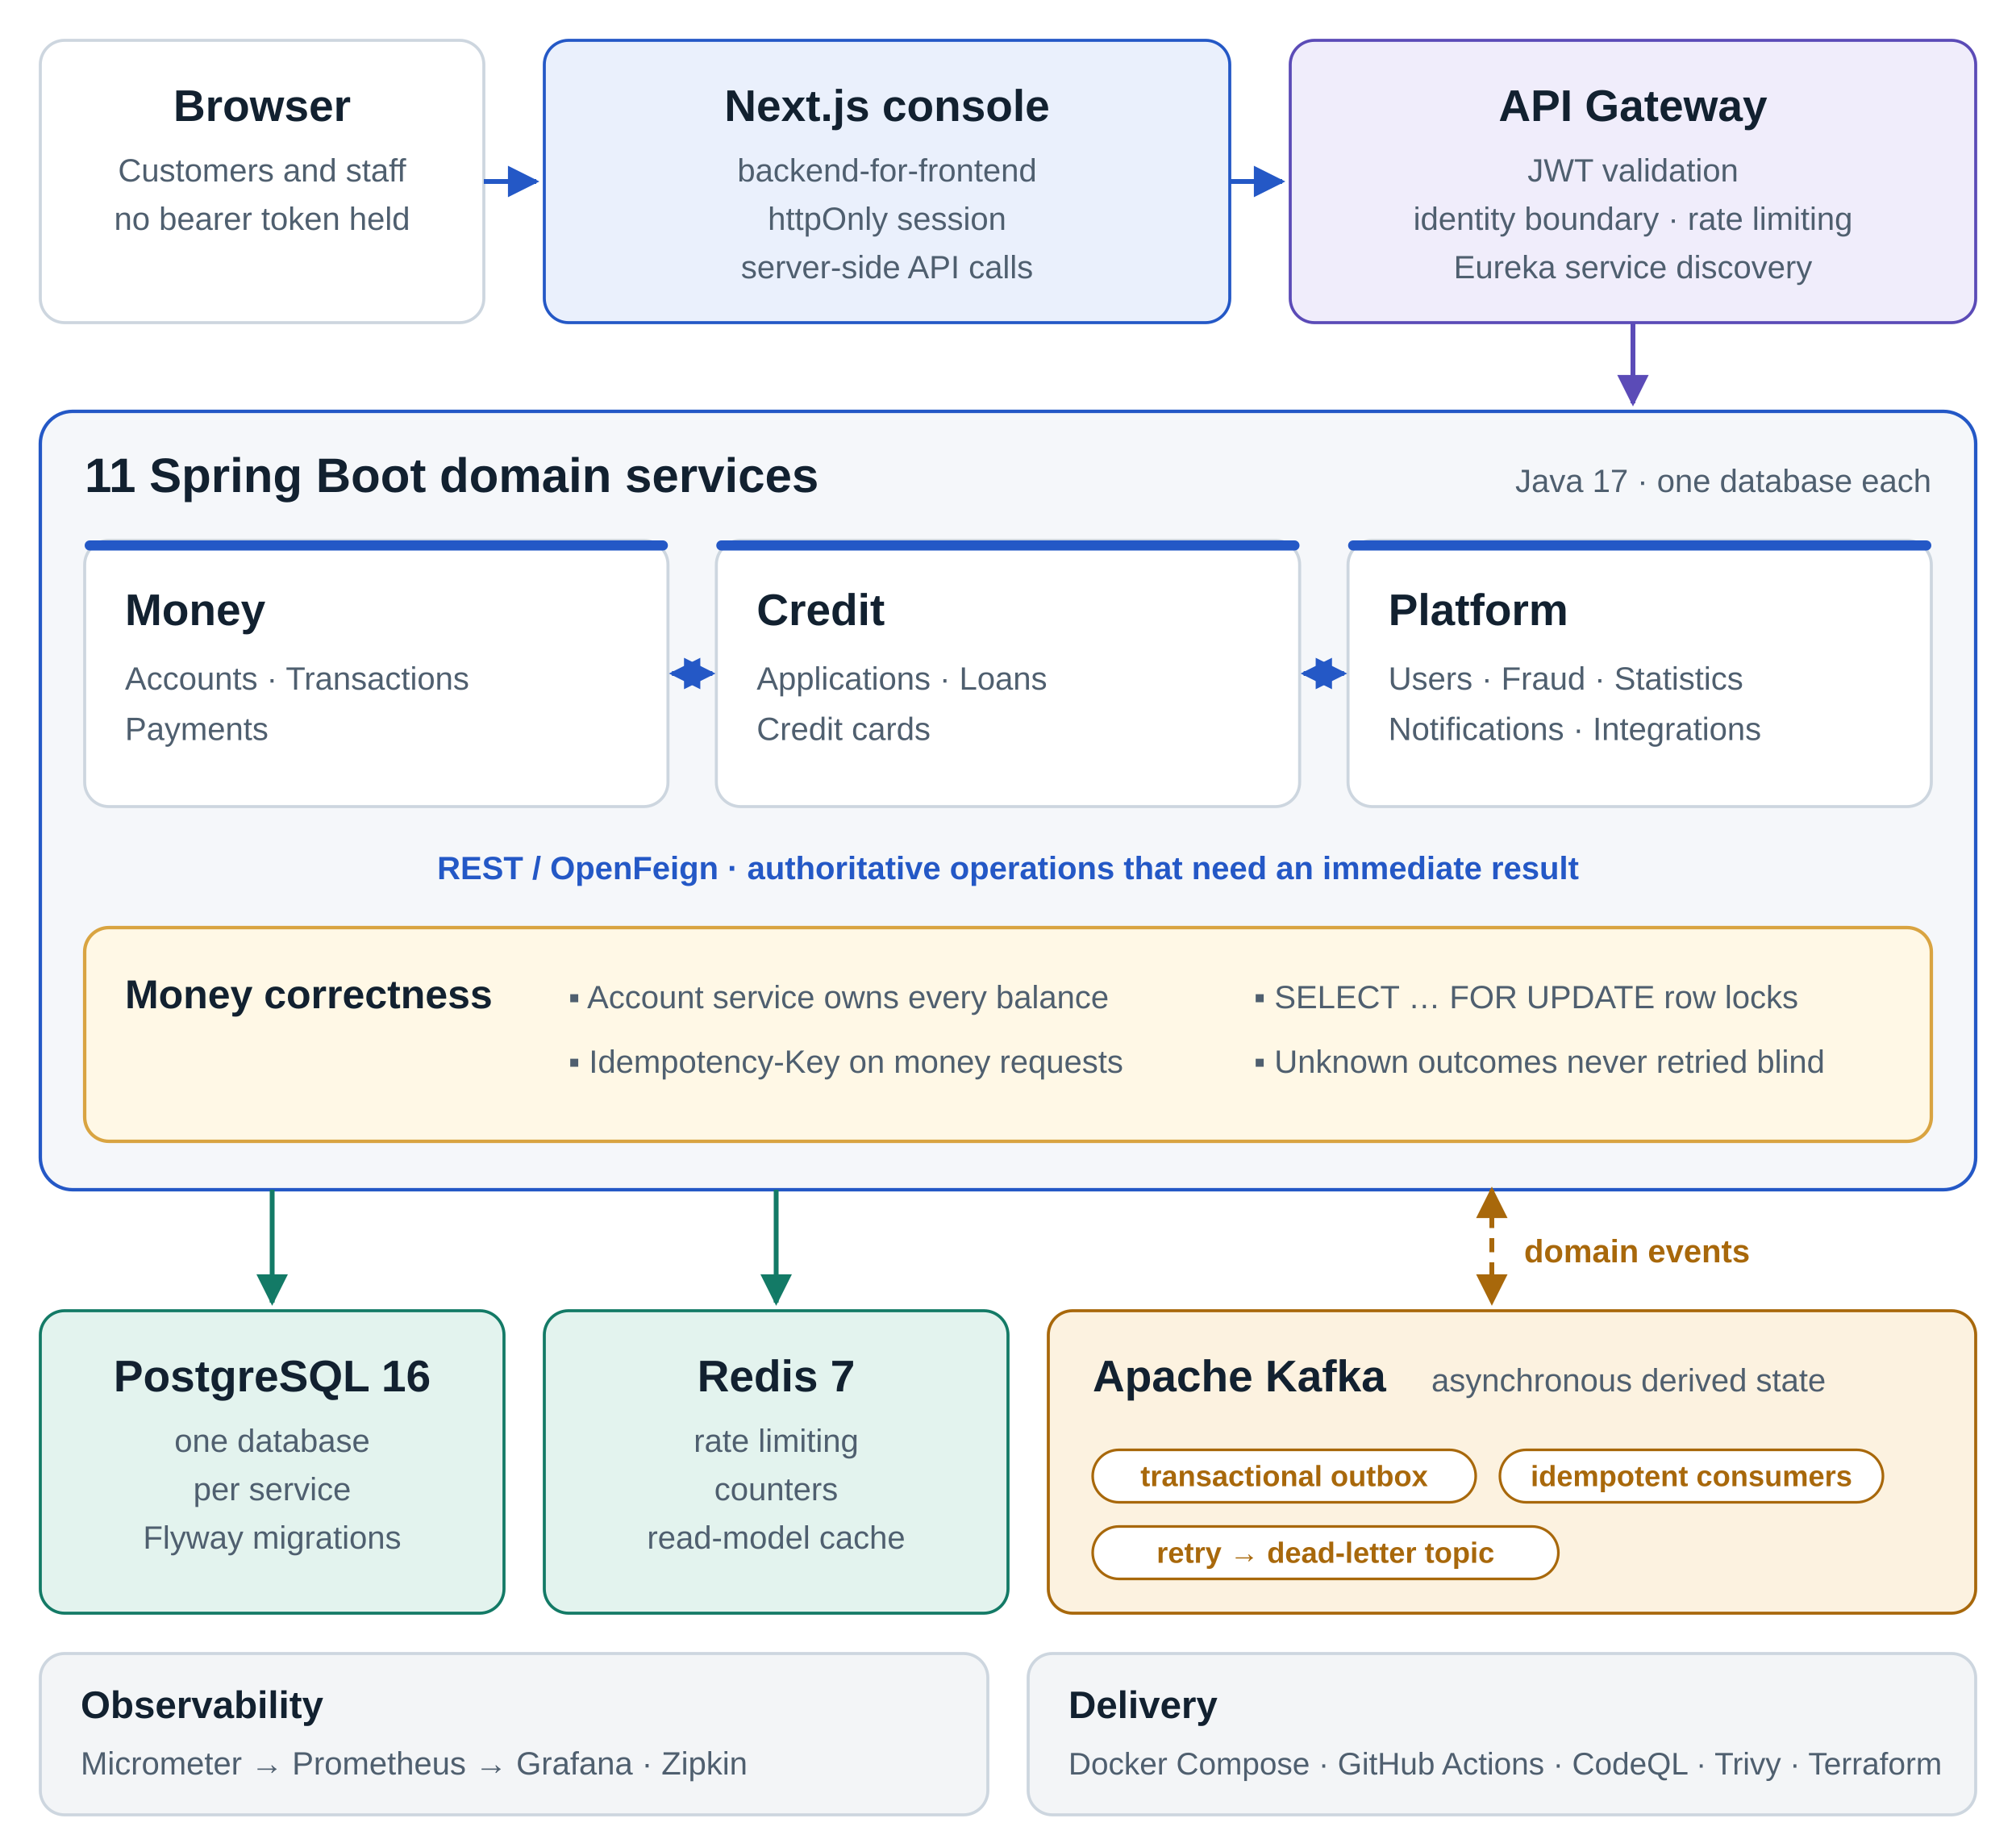
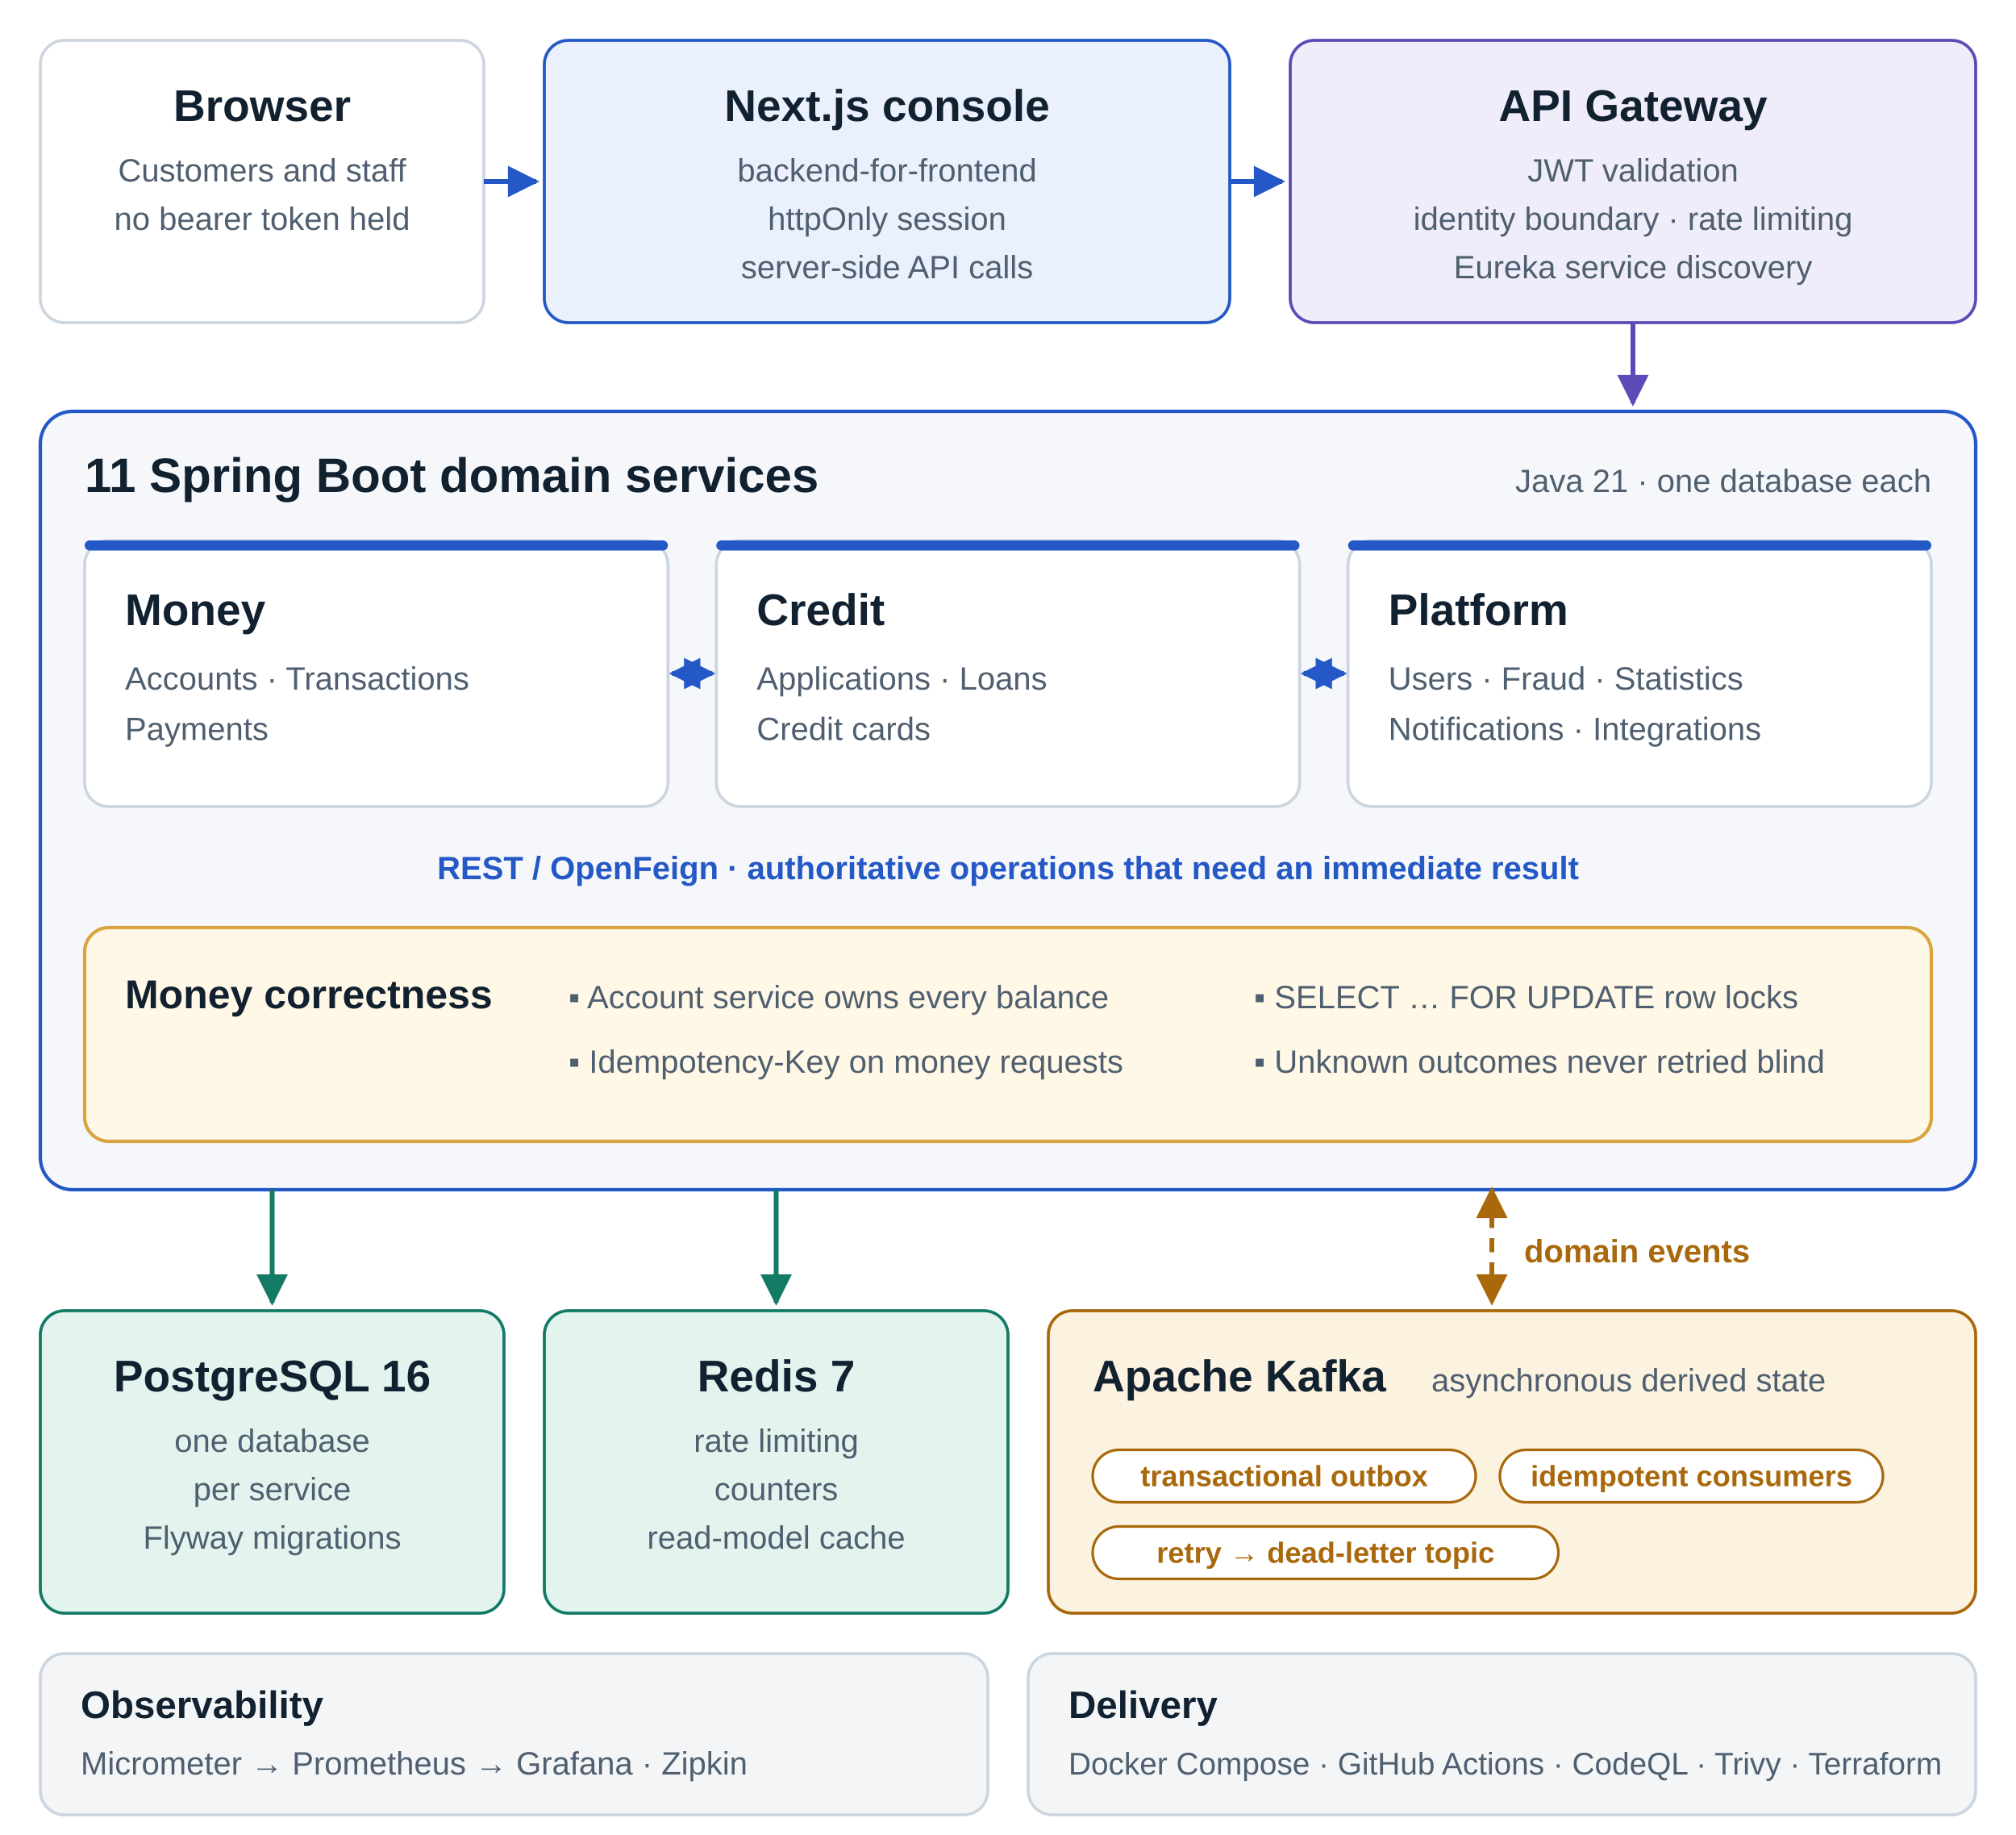
<svg xmlns="http://www.w3.org/2000/svg" viewBox="0 0 1000 910" width="1000" height="910" role="img" aria-label="Northbank high-level architecture">
  <defs>
    <marker id="m-5b4bb7" viewBox="0 0 10 10" refX="9" refY="5" markerWidth="6.5" markerHeight="6.5" orient="auto-start-reverse">
      <path d="M0,0 L10,5 L0,10 z" fill="#5b4bb7" />
    </marker>
-     <marker id="m-a8680b" viewBox="0 0 10 10" refX="9" refY="5" markerWidth="6.5" markerHeight="6.5" orient="auto-start-reverse">
-       <path d="M0,0 L10,5 L0,10 z" fill="#a8680b" />
+     <marker id="m-5a6b7b" viewBox="0 0 10 10" refX="9" refY="5" markerWidth="6.5" markerHeight="6.5" orient="auto-start-reverse">
+       <path d="M0,0 L10,5 L0,10 z" fill="#5a6b7b" />
    </marker>
    <marker id="m-137a66" viewBox="0 0 10 10" refX="9" refY="5" markerWidth="6.5" markerHeight="6.5" orient="auto-start-reverse">
      <path d="M0,0 L10,5 L0,10 z" fill="#137a66" />
    </marker>
+     <marker id="m-a8680b" viewBox="0 0 10 10" refX="9" refY="5" markerWidth="6.5" markerHeight="6.5" orient="auto-start-reverse">
+       <path d="M0,0 L10,5 L0,10 z" fill="#a8680b" />
+     </marker>
    <marker id="m-2458c6" viewBox="0 0 10 10" refX="9" refY="5" markerWidth="6.5" markerHeight="6.5" orient="auto-start-reverse">
      <path d="M0,0 L10,5 L0,10 z" fill="#2458c6" />
-     </marker>
-     <marker id="m-5a6b7b" viewBox="0 0 10 10" refX="9" refY="5" markerWidth="6.5" markerHeight="6.5" orient="auto-start-reverse">
-       <path d="M0,0 L10,5 L0,10 z" fill="#5a6b7b" />
    </marker>
  </defs>
  <rect width="1000" height="910" fill="#ffffff" />
  <rect x="20" y="20" width="220" height="140" rx="12" fill="#ffffff" stroke="#cdd6df" stroke-width="1.5" />
  <text x="130.0" y="60" font-family="Segoe UI, -apple-system, Helvetica Neue, Arial, sans-serif" font-size="22" font-weight="700" fill="#122130" text-anchor="middle">Browser</text>
  <text x="130.0" y="90" font-family="Segoe UI, -apple-system, Helvetica Neue, Arial, sans-serif" font-size="16" font-weight="400" fill="#4f5f6f" text-anchor="middle">Customers and staff</text>
  <text x="130.0" y="114" font-family="Segoe UI, -apple-system, Helvetica Neue, Arial, sans-serif" font-size="16" font-weight="400" fill="#4f5f6f" text-anchor="middle">no bearer token held</text>
  <rect x="270" y="20" width="340" height="140" rx="12" fill="#eaf0fc" stroke="#2458c6" stroke-width="1.5" />
  <text x="440.0" y="60" font-family="Segoe UI, -apple-system, Helvetica Neue, Arial, sans-serif" font-size="22" font-weight="700" fill="#122130" text-anchor="middle">Next.js console</text>
  <text x="440.0" y="90" font-family="Segoe UI, -apple-system, Helvetica Neue, Arial, sans-serif" font-size="16" font-weight="400" fill="#4f5f6f" text-anchor="middle">backend-for-frontend</text>
  <text x="440.0" y="114" font-family="Segoe UI, -apple-system, Helvetica Neue, Arial, sans-serif" font-size="16" font-weight="400" fill="#4f5f6f" text-anchor="middle">httpOnly session</text>
  <text x="440.0" y="138" font-family="Segoe UI, -apple-system, Helvetica Neue, Arial, sans-serif" font-size="16" font-weight="400" fill="#4f5f6f" text-anchor="middle">server-side API calls</text>
  <rect x="640" y="20" width="340" height="140" rx="12" fill="#f0edfb" stroke="#5b4bb7" stroke-width="1.5" />
  <text x="810.0" y="60" font-family="Segoe UI, -apple-system, Helvetica Neue, Arial, sans-serif" font-size="22" font-weight="700" fill="#122130" text-anchor="middle">API Gateway</text>
  <text x="810.0" y="90" font-family="Segoe UI, -apple-system, Helvetica Neue, Arial, sans-serif" font-size="16" font-weight="400" fill="#4f5f6f" text-anchor="middle">JWT validation</text>
  <text x="810.0" y="114" font-family="Segoe UI, -apple-system, Helvetica Neue, Arial, sans-serif" font-size="16" font-weight="400" fill="#4f5f6f" text-anchor="middle">identity boundary · rate limiting</text>
  <text x="810.0" y="138" font-family="Segoe UI, -apple-system, Helvetica Neue, Arial, sans-serif" font-size="16" font-weight="400" fill="#4f5f6f" text-anchor="middle">Eureka service discovery</text>
  <line x1="240" y1="90.0" x2="266" y2="90.0" stroke="#2458c6" stroke-width="2.4" marker-end="url(#m-2458c6)" />
  <line x1="610" y1="90.0" x2="636" y2="90.0" stroke="#2458c6" stroke-width="2.4" marker-end="url(#m-2458c6)" />
  <line x1="810" y1="160" x2="810" y2="200" stroke="#5b4bb7" stroke-width="2.4" marker-end="url(#m-5b4bb7)" />
  <rect x="20" y="204" width="960" height="386" rx="16" fill="#f5f7fa" stroke="#2458c6" stroke-width="1.7" />
  <text x="42" y="244" font-family="Segoe UI, -apple-system, Helvetica Neue, Arial, sans-serif" font-size="24" font-weight="700" fill="#122130" text-anchor="start">11 Spring Boot domain services</text>
-   <text x="958" y="244" font-family="Segoe UI, -apple-system, Helvetica Neue, Arial, sans-serif" font-size="16" font-weight="500" fill="#4f5f6f" text-anchor="end">Java 17 · one database each</text>
+   <text x="958" y="244" font-family="Segoe UI, -apple-system, Helvetica Neue, Arial, sans-serif" font-size="16" font-weight="500" fill="#4f5f6f" text-anchor="end">Java 21 · one database each</text>
  <rect x="42.0" y="268" width="289.333" height="132" rx="12" fill="#ffffff" stroke="#cdd6df" stroke-width="1.5" />
  <rect x="42.0" y="268" width="289.3" height="5" rx="2.5" fill="#2458c6" />
  <text x="62.0" y="310" font-family="Segoe UI, -apple-system, Helvetica Neue, Arial, sans-serif" font-size="22" font-weight="700" fill="#122130" text-anchor="start">Money</text>
  <text x="62.0" y="342" font-family="Segoe UI, -apple-system, Helvetica Neue, Arial, sans-serif" font-size="16" font-weight="400" fill="#4f5f6f" text-anchor="start">Accounts · Transactions</text>
  <text x="62.0" y="367" font-family="Segoe UI, -apple-system, Helvetica Neue, Arial, sans-serif" font-size="16" font-weight="400" fill="#4f5f6f" text-anchor="start">Payments</text>
  <rect x="355.333" y="268" width="289.333" height="132" rx="12" fill="#ffffff" stroke="#cdd6df" stroke-width="1.5" />
  <rect x="355.3" y="268" width="289.3" height="5" rx="2.5" fill="#2458c6" />
  <text x="375.333" y="310" font-family="Segoe UI, -apple-system, Helvetica Neue, Arial, sans-serif" font-size="22" font-weight="700" fill="#122130" text-anchor="start">Credit</text>
  <text x="375.333" y="342" font-family="Segoe UI, -apple-system, Helvetica Neue, Arial, sans-serif" font-size="16" font-weight="400" fill="#4f5f6f" text-anchor="start">Applications · Loans</text>
  <text x="375.333" y="367" font-family="Segoe UI, -apple-system, Helvetica Neue, Arial, sans-serif" font-size="16" font-weight="400" fill="#4f5f6f" text-anchor="start">Credit cards</text>
  <rect x="668.667" y="268" width="289.333" height="132" rx="12" fill="#ffffff" stroke="#cdd6df" stroke-width="1.5" />
  <rect x="668.7" y="268" width="289.3" height="5" rx="2.5" fill="#2458c6" />
  <text x="688.667" y="310" font-family="Segoe UI, -apple-system, Helvetica Neue, Arial, sans-serif" font-size="22" font-weight="700" fill="#122130" text-anchor="start">Platform</text>
  <text x="688.667" y="342" font-family="Segoe UI, -apple-system, Helvetica Neue, Arial, sans-serif" font-size="16" font-weight="400" fill="#4f5f6f" text-anchor="start">Users · Fraud · Statistics</text>
  <text x="688.667" y="367" font-family="Segoe UI, -apple-system, Helvetica Neue, Arial, sans-serif" font-size="16" font-weight="400" fill="#4f5f6f" text-anchor="start">Notifications · Integrations</text>
  <line x1="333.333" y1="334.0" x2="353.333" y2="334.0" stroke="#2458c6" stroke-width="2.4" marker-end="url(#m-2458c6)" marker-start="url(#m-2458c6)" />
  <line x1="646.667" y1="334.0" x2="666.667" y2="334.0" stroke="#2458c6" stroke-width="2.4" marker-end="url(#m-2458c6)" marker-start="url(#m-2458c6)" />
  <text x="500.0" y="436" font-family="Segoe UI, -apple-system, Helvetica Neue, Arial, sans-serif" font-size="16" font-weight="600" fill="#2458c6" text-anchor="middle">REST / OpenFeign  ·  authoritative operations that need an immediate result</text>
  <rect x="42" y="460" width="916" height="106" rx="12" fill="#fff8e6" stroke="#d9a441" stroke-width="1.7" />
  <text x="62" y="500" font-family="Segoe UI, -apple-system, Helvetica Neue, Arial, sans-serif" font-size="20" font-weight="700" fill="#122130" text-anchor="start">Money correctness</text>
  <text x="282" y="500" font-family="Segoe UI, -apple-system, Helvetica Neue, Arial, sans-serif" font-size="16" font-weight="400" fill="#4f5f6f" text-anchor="start">▪ Account service owns every balance</text>
  <text x="622" y="500" font-family="Segoe UI, -apple-system, Helvetica Neue, Arial, sans-serif" font-size="16" font-weight="400" fill="#4f5f6f" text-anchor="start">▪ SELECT … FOR UPDATE row locks</text>
  <text x="282" y="532" font-family="Segoe UI, -apple-system, Helvetica Neue, Arial, sans-serif" font-size="16" font-weight="400" fill="#4f5f6f" text-anchor="start">▪ Idempotency-Key on money requests</text>
  <text x="622" y="532" font-family="Segoe UI, -apple-system, Helvetica Neue, Arial, sans-serif" font-size="16" font-weight="400" fill="#4f5f6f" text-anchor="start">▪ Unknown outcomes never retried blind</text>
  <rect x="20" y="650" width="230" height="150" rx="12" fill="#e3f3ee" stroke="#137a66" stroke-width="1.5" />
  <text x="135.0" y="690" font-family="Segoe UI, -apple-system, Helvetica Neue, Arial, sans-serif" font-size="22" font-weight="700" fill="#122130" text-anchor="middle">PostgreSQL 16</text>
  <text x="135.0" y="720" font-family="Segoe UI, -apple-system, Helvetica Neue, Arial, sans-serif" font-size="16" font-weight="400" fill="#4f5f6f" text-anchor="middle">one database</text>
  <text x="135.0" y="744" font-family="Segoe UI, -apple-system, Helvetica Neue, Arial, sans-serif" font-size="16" font-weight="400" fill="#4f5f6f" text-anchor="middle">per service</text>
  <text x="135.0" y="768" font-family="Segoe UI, -apple-system, Helvetica Neue, Arial, sans-serif" font-size="16" font-weight="400" fill="#4f5f6f" text-anchor="middle">Flyway migrations</text>
  <rect x="270" y="650" width="230" height="150" rx="12" fill="#e3f3ee" stroke="#137a66" stroke-width="1.5" />
  <text x="385.0" y="690" font-family="Segoe UI, -apple-system, Helvetica Neue, Arial, sans-serif" font-size="22" font-weight="700" fill="#122130" text-anchor="middle">Redis 7</text>
  <text x="385.0" y="720" font-family="Segoe UI, -apple-system, Helvetica Neue, Arial, sans-serif" font-size="16" font-weight="400" fill="#4f5f6f" text-anchor="middle">rate limiting</text>
  <text x="385.0" y="744" font-family="Segoe UI, -apple-system, Helvetica Neue, Arial, sans-serif" font-size="16" font-weight="400" fill="#4f5f6f" text-anchor="middle">counters</text>
  <text x="385.0" y="768" font-family="Segoe UI, -apple-system, Helvetica Neue, Arial, sans-serif" font-size="16" font-weight="400" fill="#4f5f6f" text-anchor="middle">read-model cache</text>
  <rect x="520" y="650" width="460" height="150" rx="12" fill="#fcf2e0" stroke="#a8680b" stroke-width="1.5" />
  <text x="542" y="690" font-family="Segoe UI, -apple-system, Helvetica Neue, Arial, sans-serif" font-size="22" font-weight="700" fill="#122130" text-anchor="start">Apache Kafka</text>
  <text x="710" y="690" font-family="Segoe UI, -apple-system, Helvetica Neue, Arial, sans-serif" font-size="16" font-weight="400" fill="#4f5f6f" text-anchor="start">asynchronous derived state</text>
  <rect x="542.0" y="719" width="190.0" height="26" rx="13" fill="#ffffff" stroke="#a8680b" stroke-width="1.3" />
  <text x="637.0" y="737" font-family="Segoe UI, -apple-system, Helvetica Neue, Arial, sans-serif" font-size="14.5" font-weight="600" fill="#a8680b" text-anchor="middle">transactional outbox</text>
  <rect x="744.0" y="719" width="190.0" height="26" rx="13" fill="#ffffff" stroke="#a8680b" stroke-width="1.3" />
  <text x="839.0" y="737" font-family="Segoe UI, -apple-system, Helvetica Neue, Arial, sans-serif" font-size="14.5" font-weight="600" fill="#a8680b" text-anchor="middle">idempotent consumers</text>
  <rect x="542.0" y="757" width="231.0" height="26" rx="13" fill="#ffffff" stroke="#a8680b" stroke-width="1.3" />
  <text x="657.5" y="775" font-family="Segoe UI, -apple-system, Helvetica Neue, Arial, sans-serif" font-size="14.5" font-weight="600" fill="#a8680b" text-anchor="middle">retry → dead-letter topic</text>
  <line x1="135" y1="590" x2="135" y2="646" stroke="#137a66" stroke-width="2.4" marker-end="url(#m-137a66)" />
  <line x1="385" y1="590" x2="385" y2="646" stroke="#137a66" stroke-width="2.4" marker-end="url(#m-137a66)" />
  <line x1="740" y1="590" x2="740" y2="646" stroke="#a8680b" stroke-width="2.4" stroke-dasharray="7 5" marker-end="url(#m-a8680b)" marker-start="url(#m-a8680b)" />
  <text x="756" y="626" font-family="Segoe UI, -apple-system, Helvetica Neue, Arial, sans-serif" font-size="16" font-weight="600" fill="#a8680b" text-anchor="start">domain events</text>
  <rect x="20.0" y="820" width="470.0" height="80" rx="12" fill="#f3f5f7" stroke="#cdd6df" stroke-width="1.5" />
  <text x="40.0" y="852" font-family="Segoe UI, -apple-system, Helvetica Neue, Arial, sans-serif" font-size="19" font-weight="700" fill="#122130" text-anchor="start">Observability</text>
  <text x="40.0" y="880" font-family="Segoe UI, -apple-system, Helvetica Neue, Arial, sans-serif" font-size="16" font-weight="400" fill="#4f5f6f" text-anchor="start">Micrometer → Prometheus → Grafana · Zipkin</text>
  <rect x="510.0" y="820" width="470.0" height="80" rx="12" fill="#f3f5f7" stroke="#cdd6df" stroke-width="1.5" />
  <text x="530.0" y="852" font-family="Segoe UI, -apple-system, Helvetica Neue, Arial, sans-serif" font-size="19" font-weight="700" fill="#122130" text-anchor="start">Delivery</text>
  <text x="530.0" y="880" font-family="Segoe UI, -apple-system, Helvetica Neue, Arial, sans-serif" font-size="15.5" font-weight="400" fill="#4f5f6f" text-anchor="start">Docker Compose · GitHub Actions · CodeQL · Trivy · Terraform</text>
</svg>
